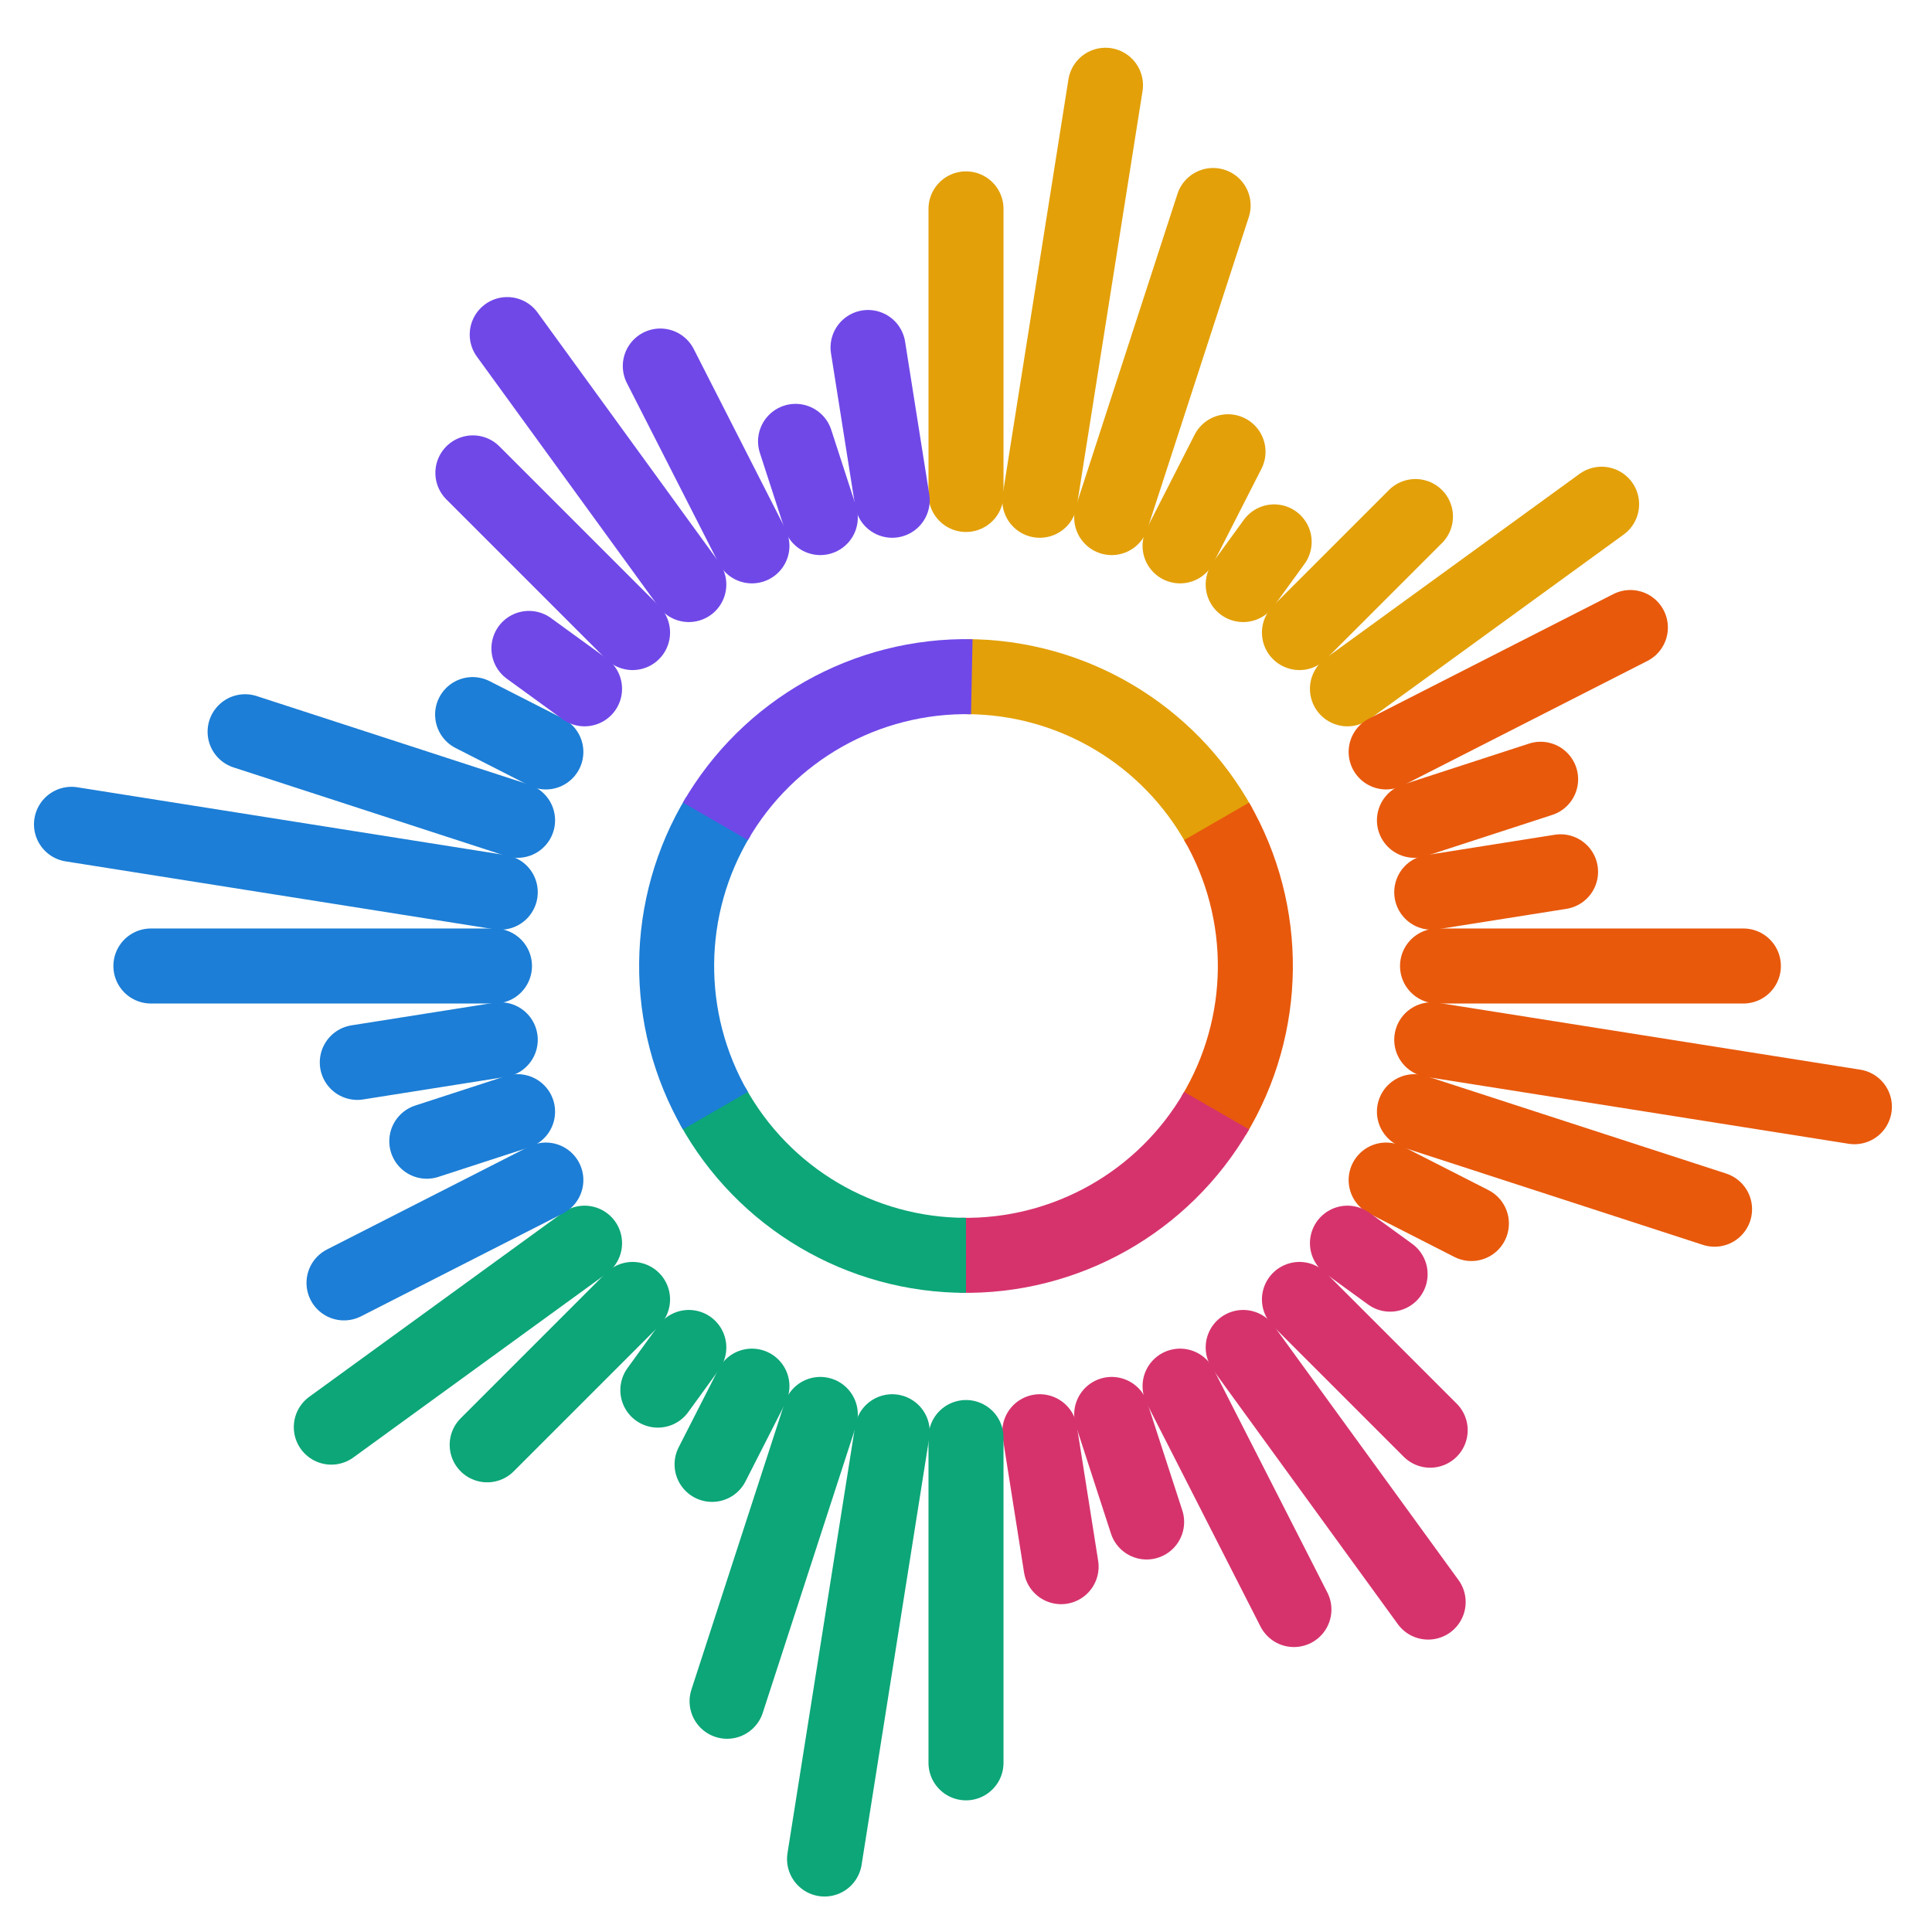
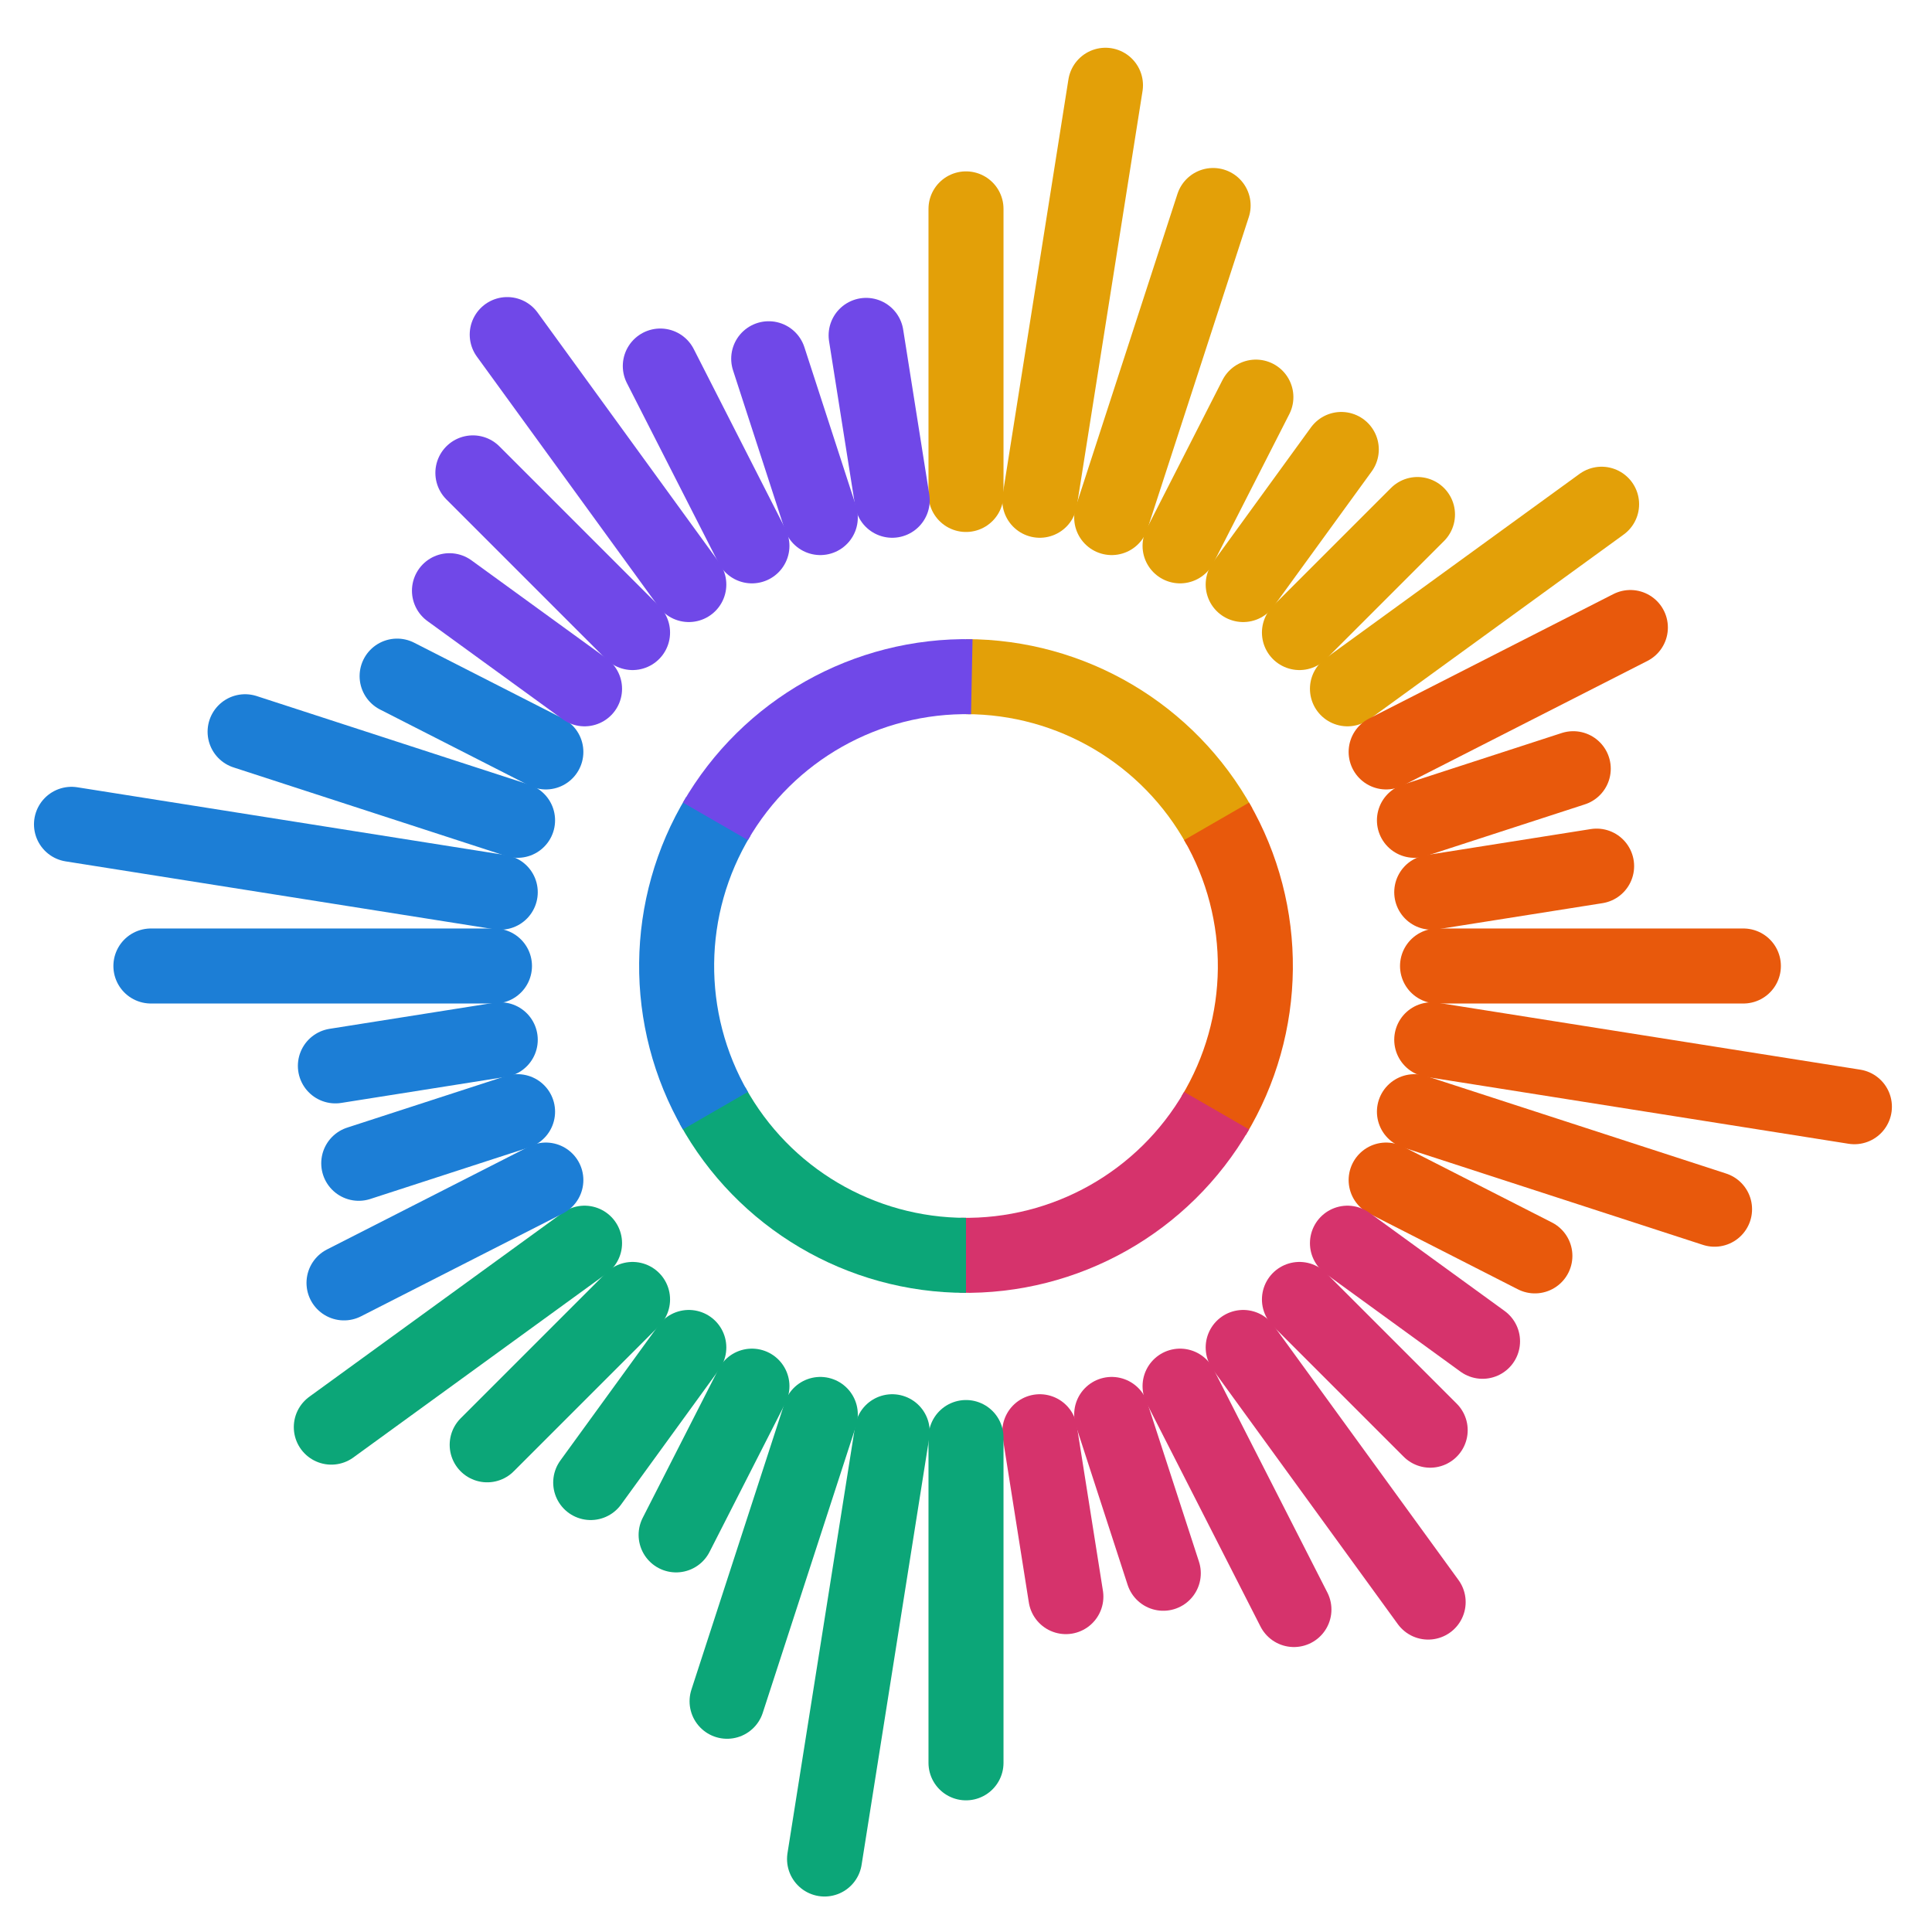
<svg xmlns="http://www.w3.org/2000/svg" viewBox="0 0 512 512">
  <g transform="translate(256 256) scale(1.42) translate(-256 -256)">
    <line x1="256.00" y1="168.00" x2="256.00" y2="114.70" stroke="#e3a008" stroke-width="14" stroke-linecap="round" />
    <line x1="269.77" y1="169.08" x2="282.03" y2="91.63" stroke="#e3a008" stroke-width="14" stroke-linecap="round" />
    <line x1="283.19" y1="172.31" x2="302.12" y2="114.07" stroke="#e3a008" stroke-width="14" stroke-linecap="round" />
-     <line x1="295.95" y1="177.59" x2="304.90" y2="160.03" stroke="#e3a008" stroke-width="14" stroke-linecap="round" />
-     <line x1="307.73" y1="184.81" x2="313.51" y2="176.85" stroke="#e3a008" stroke-width="14" stroke-linecap="round" />
-     <line x1="318.23" y1="193.77" x2="339.88" y2="172.12" stroke="#e3a008" stroke-width="14" stroke-linecap="round" />
+     <line x1="295.95" y1="177.59" x2="310.10" y2="149.83" stroke="#e3a008" stroke-width="14" stroke-linecap="round" />
+     <line x1="307.73" y1="184.81" x2="326.04" y2="159.60" stroke="#e3a008" stroke-width="14" stroke-linecap="round" />
+     <line x1="318.23" y1="193.77" x2="340.26" y2="171.74" stroke="#e3a008" stroke-width="14" stroke-linecap="round" />
    <line x1="327.19" y1="204.27" x2="374.62" y2="169.82" stroke="#e3a008" stroke-width="14" stroke-linecap="round" />
    <line x1="334.41" y1="216.05" x2="379.99" y2="192.83" stroke="#e8590c" stroke-width="14" stroke-linecap="round" />
-     <line x1="339.69" y1="228.81" x2="363.24" y2="221.15" stroke="#e8590c" stroke-width="14" stroke-linecap="round" />
-     <line x1="342.92" y1="242.23" x2="366.96" y2="238.42" stroke="#e8590c" stroke-width="14" stroke-linecap="round" />
+     <line x1="339.69" y1="228.81" x2="369.33" y2="219.18" stroke="#e8590c" stroke-width="14" stroke-linecap="round" />
+     <line x1="342.92" y1="242.23" x2="373.69" y2="237.36" stroke="#e8590c" stroke-width="14" stroke-linecap="round" />
    <line x1="344.00" y1="256.00" x2="401.08" y2="256.00" stroke="#e8590c" stroke-width="14" stroke-linecap="round" />
    <line x1="342.92" y1="269.77" x2="421.80" y2="282.26" stroke="#e8590c" stroke-width="14" stroke-linecap="round" />
    <line x1="339.69" y1="283.19" x2="395.70" y2="301.39" stroke="#e8590c" stroke-width="14" stroke-linecap="round" />
-     <line x1="334.41" y1="295.95" x2="350.32" y2="304.06" stroke="#e8590c" stroke-width="14" stroke-linecap="round" />
-     <line x1="327.19" y1="307.73" x2="335.15" y2="313.51" stroke="#d6336c" stroke-width="14" stroke-linecap="round" />
+     <line x1="334.41" y1="295.95" x2="362.17" y2="310.10" stroke="#e8590c" stroke-width="14" stroke-linecap="round" />
+     <line x1="327.19" y1="307.73" x2="352.40" y2="326.04" stroke="#d6336c" stroke-width="14" stroke-linecap="round" />
    <line x1="318.23" y1="318.23" x2="342.63" y2="342.63" stroke="#d6336c" stroke-width="14" stroke-linecap="round" />
    <line x1="307.73" y1="327.19" x2="342.25" y2="374.71" stroke="#d6336c" stroke-width="14" stroke-linecap="round" />
    <line x1="295.95" y1="334.41" x2="317.20" y2="376.10" stroke="#d6336c" stroke-width="14" stroke-linecap="round" />
-     <line x1="283.19" y1="339.69" x2="289.71" y2="359.76" stroke="#d6336c" stroke-width="14" stroke-linecap="round" />
-     <line x1="269.77" y1="342.92" x2="273.75" y2="368.10" stroke="#d6336c" stroke-width="14" stroke-linecap="round" />
+     <line x1="283.19" y1="339.69" x2="292.82" y2="369.33" stroke="#d6336c" stroke-width="14" stroke-linecap="round" />
+     <line x1="269.77" y1="342.92" x2="274.64" y2="373.69" stroke="#d6336c" stroke-width="14" stroke-linecap="round" />
    <line x1="256.00" y1="344.00" x2="256.00" y2="404.71" stroke="#0ca678" stroke-width="14" stroke-linecap="round" />
    <line x1="242.23" y1="342.92" x2="229.60" y2="422.66" stroke="#0ca678" stroke-width="14" stroke-linecap="round" />
    <line x1="228.81" y1="339.69" x2="211.41" y2="393.22" stroke="#0ca678" stroke-width="14" stroke-linecap="round" />
-     <line x1="216.05" y1="334.41" x2="208.61" y2="349.01" stroke="#0ca678" stroke-width="14" stroke-linecap="round" />
-     <line x1="204.27" y1="327.19" x2="198.49" y2="335.15" stroke="#0ca678" stroke-width="14" stroke-linecap="round" />
+     <line x1="216.05" y1="334.41" x2="201.90" y2="362.17" stroke="#0ca678" stroke-width="14" stroke-linecap="round" />
+     <line x1="204.27" y1="327.19" x2="185.96" y2="352.40" stroke="#0ca678" stroke-width="14" stroke-linecap="round" />
    <line x1="193.77" y1="318.23" x2="166.64" y2="345.36" stroke="#0ca678" stroke-width="14" stroke-linecap="round" />
    <line x1="184.81" y1="307.73" x2="137.55" y2="342.06" stroke="#0ca678" stroke-width="14" stroke-linecap="round" />
    <line x1="177.59" y1="295.95" x2="139.92" y2="315.14" stroke="#1c7ed6" stroke-width="14" stroke-linecap="round" />
-     <line x1="172.31" y1="283.19" x2="155.37" y2="288.70" stroke="#1c7ed6" stroke-width="14" stroke-linecap="round" />
-     <line x1="169.08" y1="269.77" x2="142.40" y2="273.99" stroke="#1c7ed6" stroke-width="14" stroke-linecap="round" />
+     <line x1="172.31" y1="283.19" x2="142.67" y2="292.82" stroke="#1c7ed6" stroke-width="14" stroke-linecap="round" />
+     <line x1="169.08" y1="269.77" x2="138.31" y2="274.64" stroke="#1c7ed6" stroke-width="14" stroke-linecap="round" />
    <line x1="168.00" y1="256.00" x2="103.88" y2="256.00" stroke="#1c7ed6" stroke-width="14" stroke-linecap="round" />
    <line x1="169.08" y1="242.23" x2="89.06" y2="229.56" stroke="#1c7ed6" stroke-width="14" stroke-linecap="round" />
    <line x1="172.31" y1="228.81" x2="121.46" y2="212.28" stroke="#1c7ed6" stroke-width="14" stroke-linecap="round" />
-     <line x1="177.59" y1="216.05" x2="163.92" y2="209.08" stroke="#1c7ed6" stroke-width="14" stroke-linecap="round" />
-     <line x1="184.81" y1="204.27" x2="174.43" y2="196.73" stroke="#7048e8" stroke-width="14" stroke-linecap="round" />
+     <line x1="177.59" y1="216.05" x2="149.83" y2="201.90" stroke="#1c7ed6" stroke-width="14" stroke-linecap="round" />
+     <line x1="184.81" y1="204.27" x2="159.60" y2="185.96" stroke="#7048e8" stroke-width="14" stroke-linecap="round" />
    <line x1="193.77" y1="193.77" x2="163.97" y2="163.97" stroke="#7048e8" stroke-width="14" stroke-linecap="round" />
    <line x1="204.27" y1="184.81" x2="170.38" y2="138.16" stroke="#7048e8" stroke-width="14" stroke-linecap="round" />
    <line x1="216.05" y1="177.59" x2="198.95" y2="144.03" stroke="#7048e8" stroke-width="14" stroke-linecap="round" />
-     <line x1="228.81" y1="172.31" x2="224.19" y2="158.09" stroke="#7048e8" stroke-width="14" stroke-linecap="round" />
-     <line x1="242.23" y1="169.08" x2="237.72" y2="140.57" stroke="#7048e8" stroke-width="14" stroke-linecap="round" />
+     <line x1="228.81" y1="172.31" x2="219.18" y2="142.67" stroke="#7048e8" stroke-width="14" stroke-linecap="round" />
+     <line x1="242.23" y1="169.08" x2="237.36" y2="138.31" stroke="#7048e8" stroke-width="14" stroke-linecap="round" />
    <path d="M 256.00 202.00 A 54 54 0 0 1 303.30 229.94" fill="none" stroke="#e3a008" stroke-width="14" />
    <path d="M 302.77 229.00 A 54 54 0 0 1 302.22 283.93" fill="none" stroke="#e8590c" stroke-width="14" />
    <path d="M 302.77 283.00 A 54 54 0 0 1 254.92 309.99" fill="none" stroke="#d6336c" stroke-width="14" />
    <path d="M 256.00 310.00 A 54 54 0 0 1 208.70 282.06" fill="none" stroke="#0ca678" stroke-width="14" />
    <path d="M 209.23 283.00 A 54 54 0 0 1 209.78 228.07" fill="none" stroke="#1c7ed6" stroke-width="14" />
    <path d="M 209.23 229.00 A 54 54 0 0 1 257.08 202.01" fill="none" stroke="#7048e8" stroke-width="14" />
  </g>
</svg>
